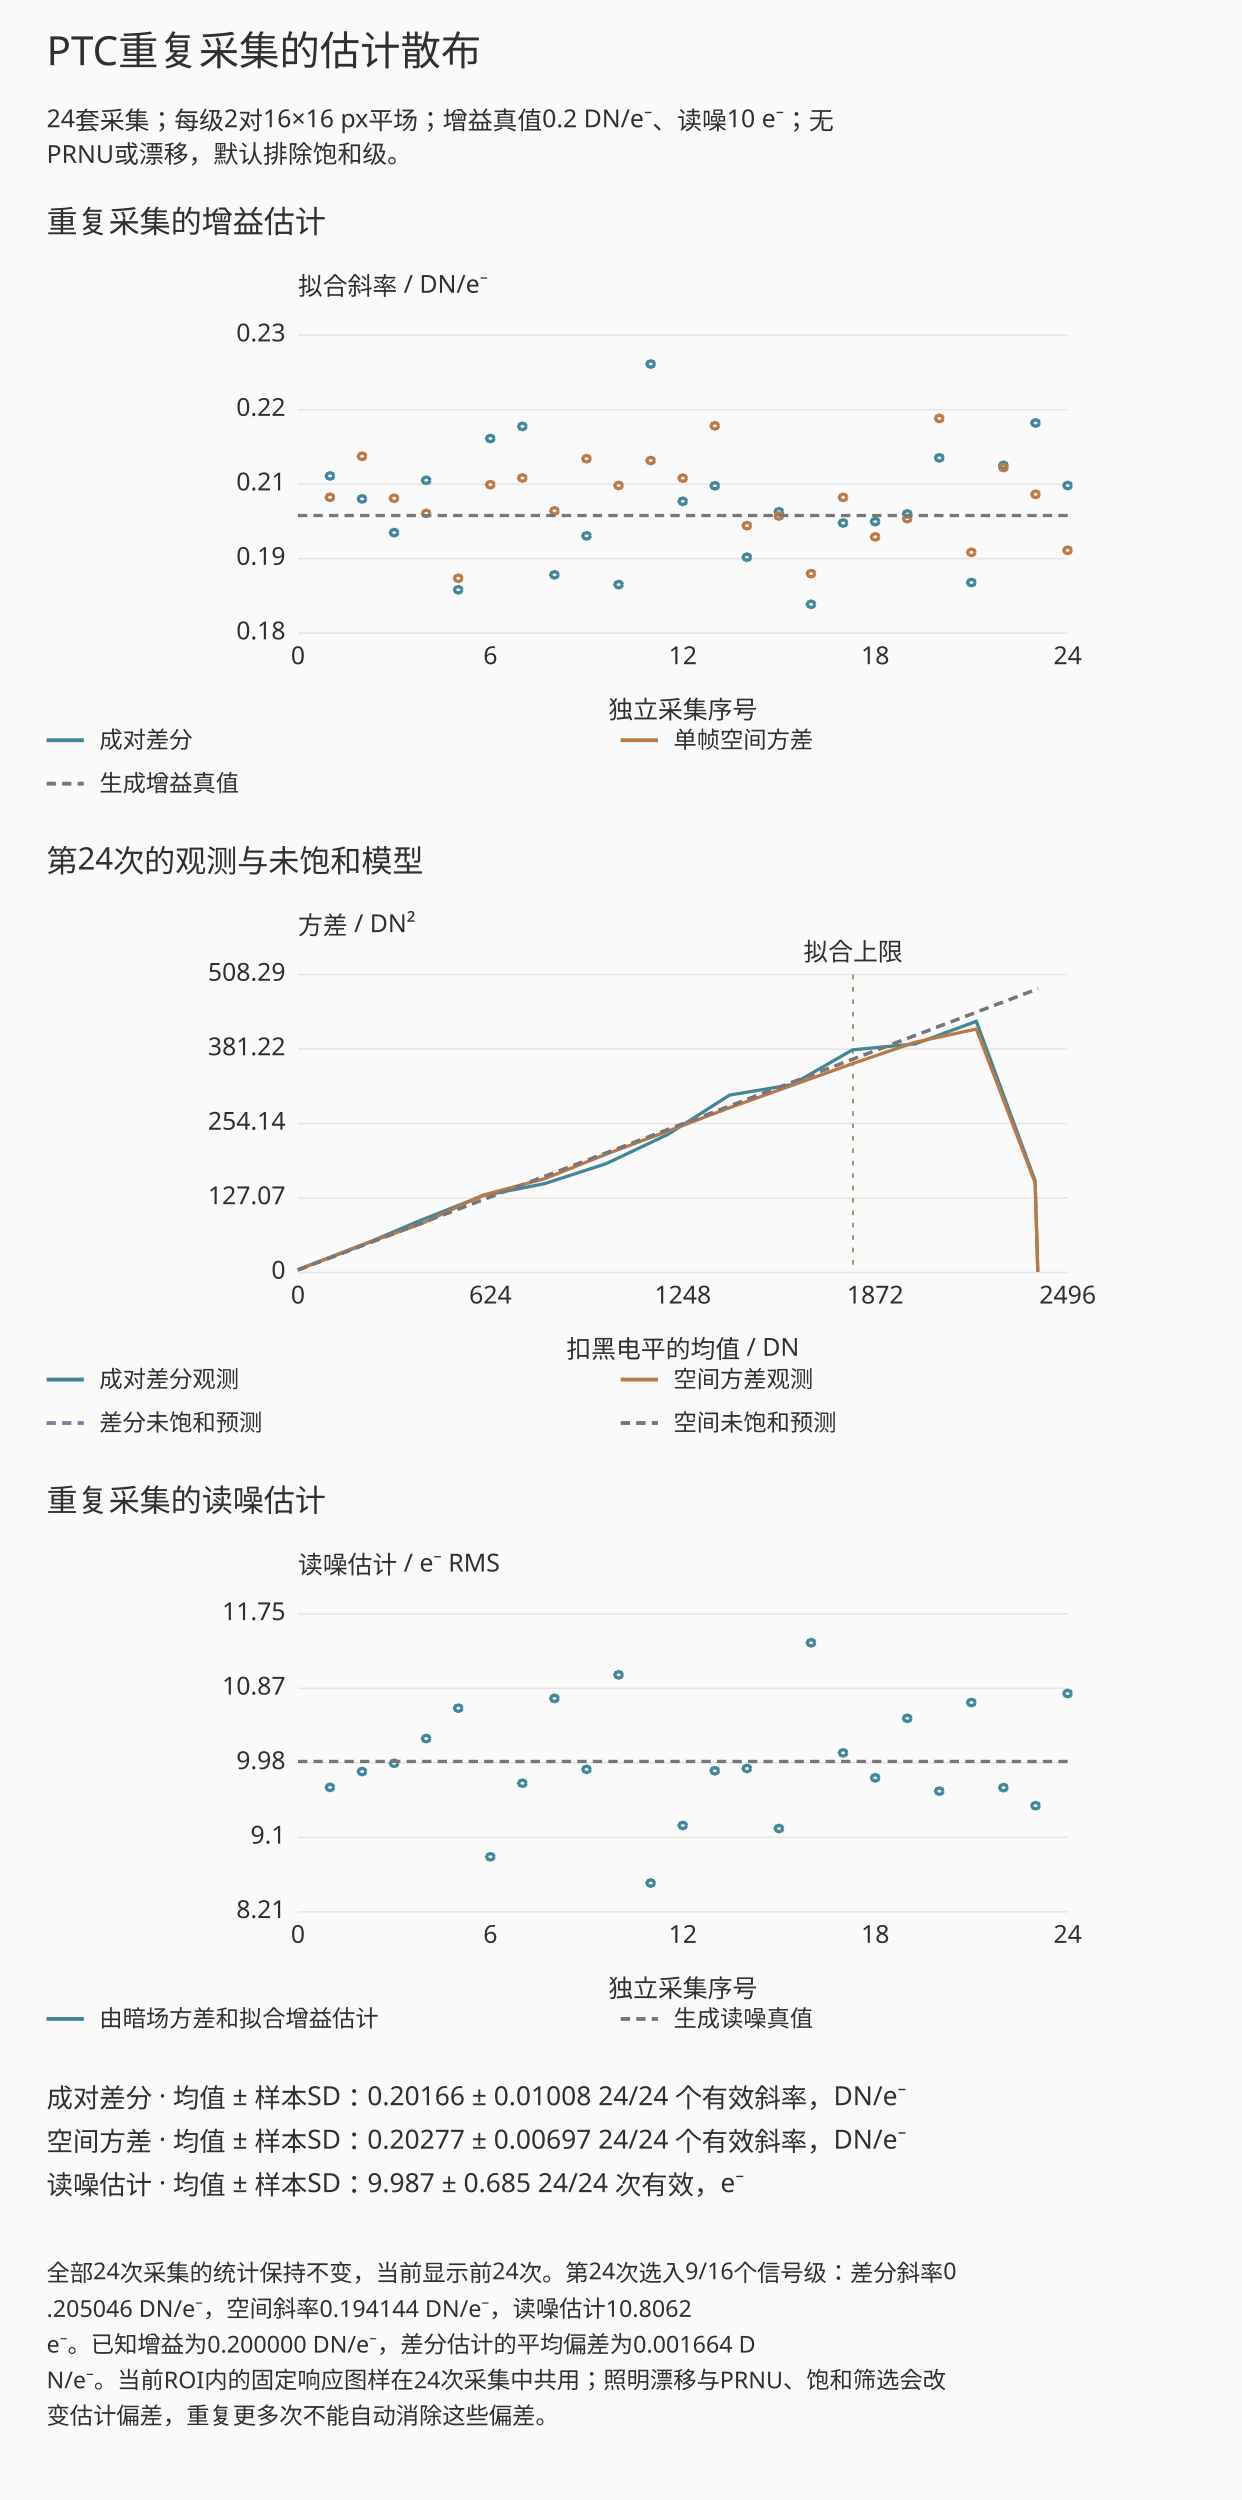
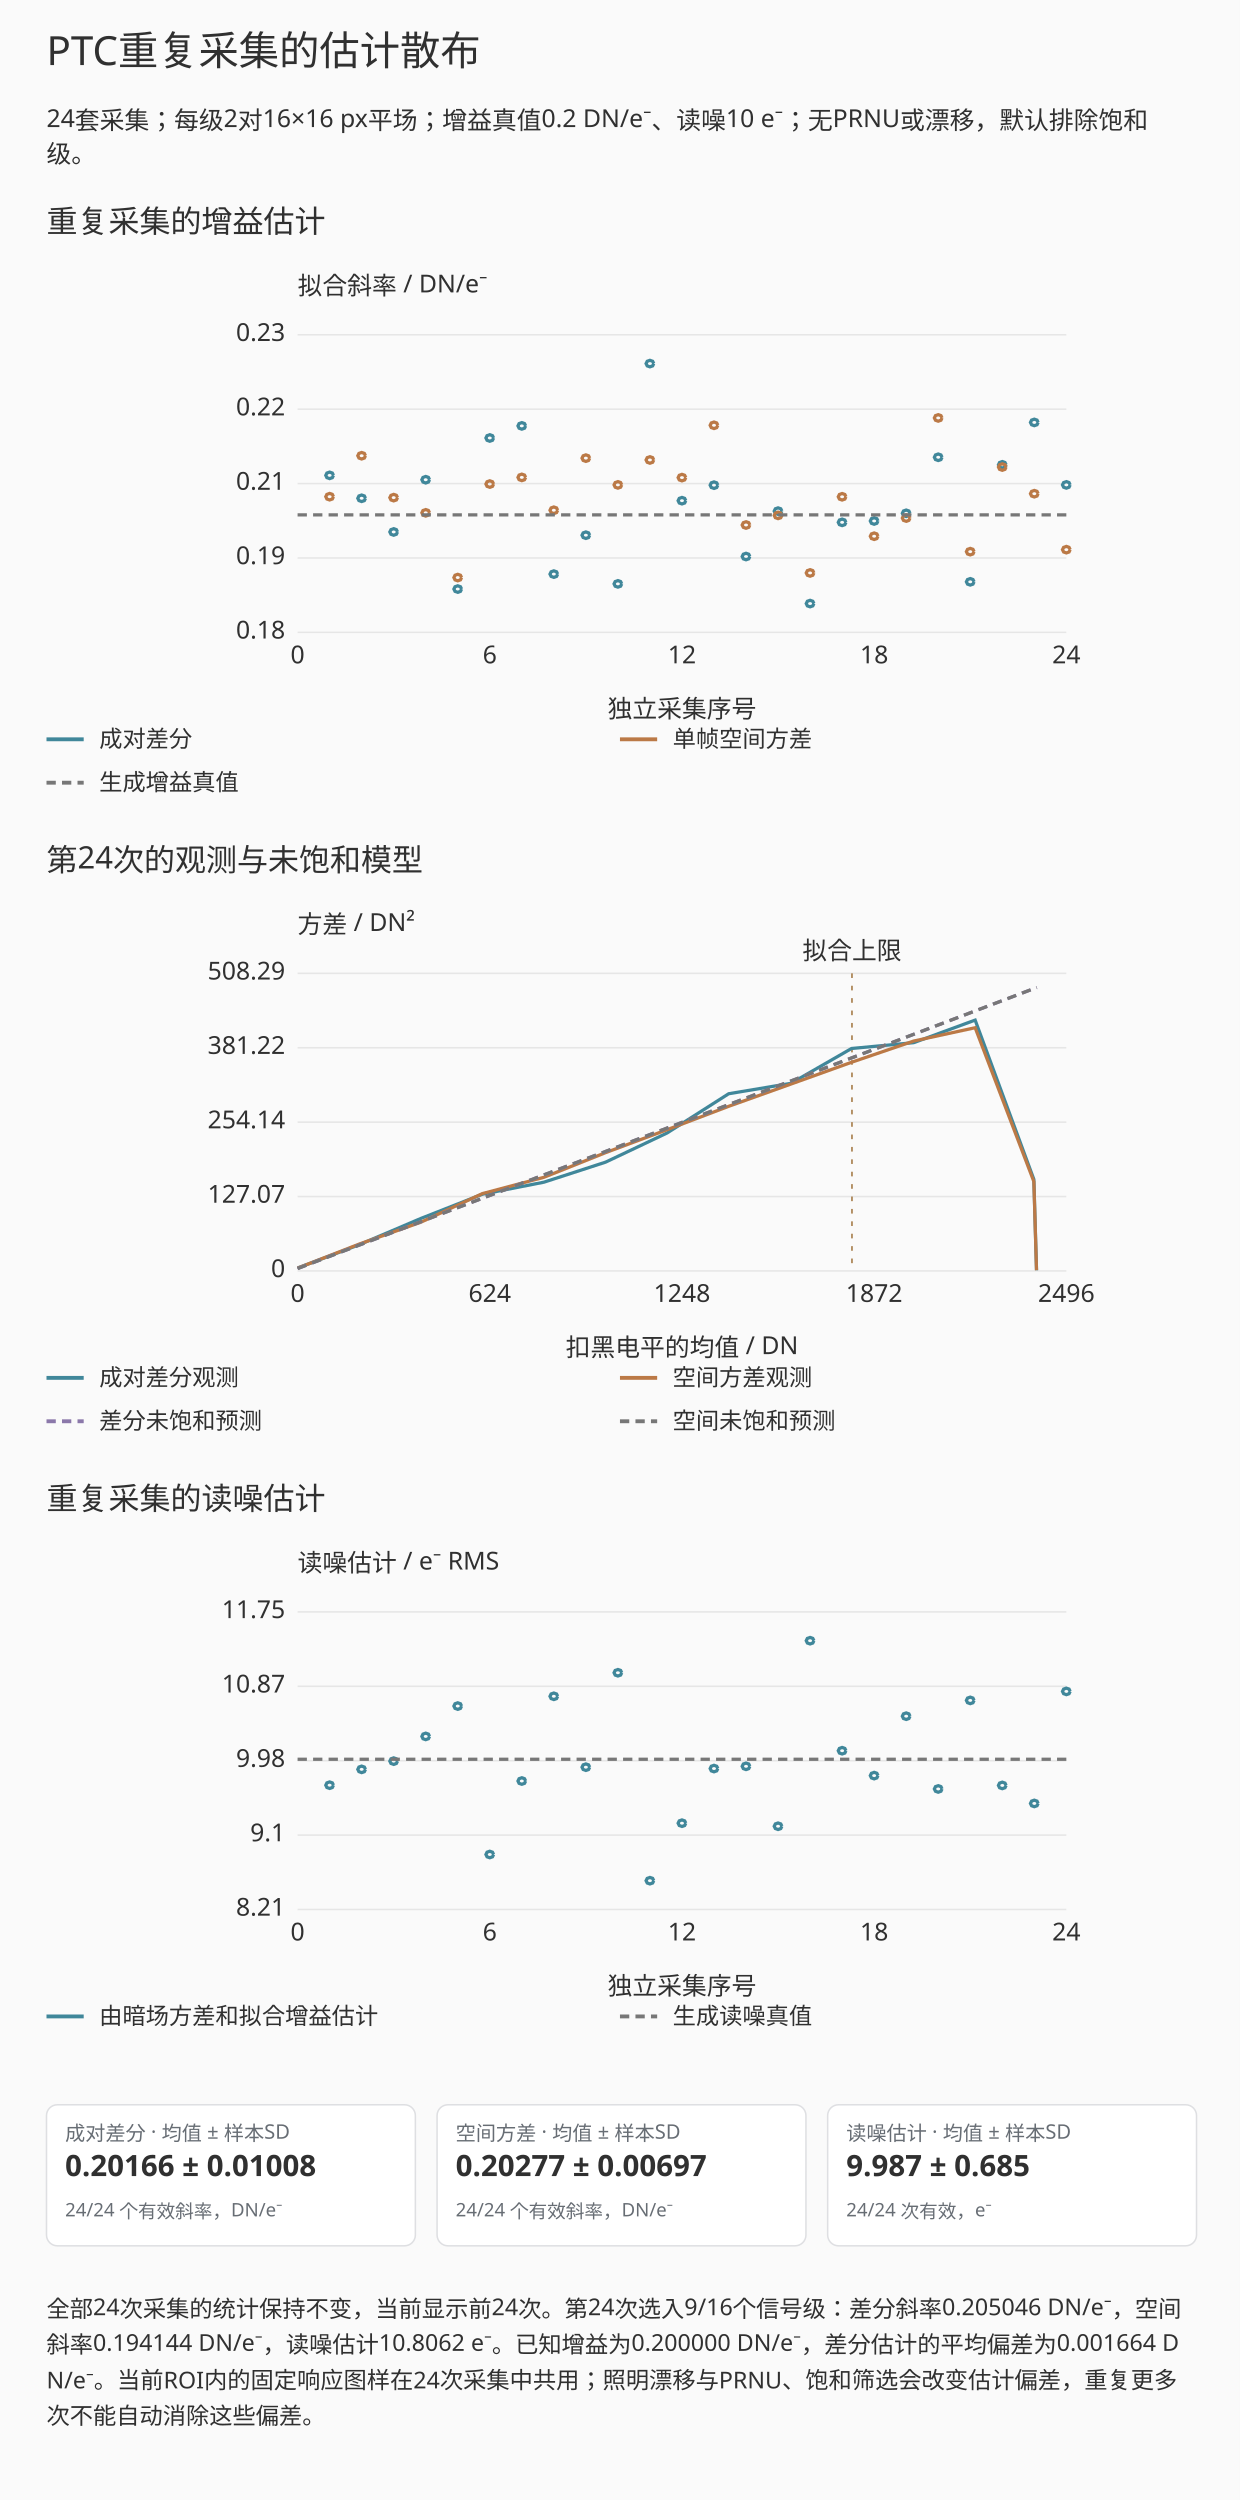
- <svg xmlns="http://www.w3.org/2000/svg" width="800" height="1611" viewBox="0 0 800 1611" role="img" aria-label="互动示意：24次独立PTC采集的增益、读噪估计和已知真值" style="color:#303030;font:16px sans-serif">
-   <style>text{fill:currentColor;font-family:sans-serif}</style>
+ <svg xmlns="http://www.w3.org/2000/svg" width="800" height="1613" viewBox="0 0 800 1613" role="img" aria-label="互动示意：24次独立PTC采集的增益、读噪估计和已知真值" style="color:#303030;fill:currentColor;font:16px sans-serif">
+   <style>text{font-family:sans-serif}</style>
  <rect width="800" height="100%" fill="#fafafa" />
  <text x="30" y="42" font-size="26">PTC重复采集的估计散布</text>
-   <text x="30" y="82">24套采集；每级2对16×16 px平场；增益真值0.2 DN/e⁻、读噪10 e⁻；无</text>
-   <text x="30" y="105">PRNU或漂移，默认排除饱和级。</text>
+   <text x="30" y="82">24套采集；每级2对16×16 px平场；增益真值0.2 DN/e⁻、读噪10 e⁻；无PRNU或漂移，默认排除饱和</text>
+   <text x="30" y="105">级。</text>
  <text x="30" y="150" font-size="20">重复采集的增益估计</text>
  <svg x="30" y="166" width="740" height="300" role="img" aria-label="重复采集的增益估计" viewBox="0 0 640 300">
    <path d="M112,242H608" stroke="currentColor" opacity=".10" />
    <text x="104" y="246" text-anchor="end">0.18</text>
    <text x="112" y="262" text-anchor="middle">0</text>
    <path d="M112,194H608" stroke="currentColor" opacity=".10" />
    <text x="104" y="198" text-anchor="end">0.19</text>
    <text x="236" y="262" text-anchor="middle">6</text>
    <path d="M112,146H608" stroke="currentColor" opacity=".10" />
    <text x="104" y="150" text-anchor="end">0.21</text>
    <text x="360" y="262" text-anchor="middle">12</text>
    <path d="M112,98H608" stroke="currentColor" opacity=".10" />
    <text x="104" y="102" text-anchor="end">0.22</text>
    <text x="484" y="262" text-anchor="middle">18</text>
    <path d="M112,50H608" stroke="currentColor" opacity=".10" />
    <text x="104" y="54" text-anchor="end">0.23</text>
    <text x="608" y="262" text-anchor="middle">24</text>
    <path d="M135.15,140.70 L134.42,139.21 L132.67,138.59 L130.91,139.21 L130.19,140.70 L130.91,142.19 L132.67,142.81 L134.42,142.19 L135.15,140.70" fill="none" stroke="#40879a" stroke-width="2.1" />
    <path d="M155.81,155.49 L155.09,153.99 L153.33,153.38 L151.58,153.99 L150.85,155.49 L151.58,156.98 L153.33,157.60 L155.09,156.98 L155.81,155.49" fill="none" stroke="#40879a" stroke-width="2.1" />
    <path d="M176.48,177.21 L175.75,175.72 L174.00,175.10 L172.25,175.72 L171.52,177.21 L172.25,178.71 L174.00,179.33 L175.75,178.71 L176.48,177.21" fill="none" stroke="#40879a" stroke-width="2.1" />
    <path d="M197.15,143.51 L196.42,142.02 L194.67,141.40 L192.91,142.02 L192.19,143.51 L192.91,145.01 L194.67,145.63 L196.42,145.01 L197.15,143.51" fill="none" stroke="#40879a" stroke-width="2.1" />
    <path d="M217.81,214.06 L217.09,212.56 L215.33,211.95 L213.58,212.56 L212.85,214.06 L213.58,215.55 L215.33,216.17 L217.09,215.55 L217.81,214.06" fill="none" stroke="#40879a" stroke-width="2.1" />
    <path d="M238.48,116.58 L237.75,115.09 L236.00,114.47 L234.25,115.09 L233.52,116.58 L234.25,118.08 L236.00,118.70 L237.75,118.08 L238.48,116.58" fill="none" stroke="#40879a" stroke-width="2.1" />
    <path d="M259.15,108.79 L258.42,107.29 L256.67,106.67 L254.91,107.29 L254.19,108.79 L254.91,110.28 L256.67,110.90 L258.42,110.28 L259.15,108.79" fill="none" stroke="#40879a" stroke-width="2.1" />
    <path d="M279.81,204.41 L279.09,202.92 L277.33,202.30 L275.58,202.92 L274.85,204.41 L275.58,205.90 L277.33,206.52 L279.09,205.90 L279.81,204.41" fill="none" stroke="#40879a" stroke-width="2.1" />
    <path d="M300.48,179.31 L299.75,177.82 L298.00,177.20 L296.25,177.82 L295.52,179.31 L296.25,180.81 L298.00,181.42 L299.75,180.81 L300.48,179.31" fill="none" stroke="#40879a" stroke-width="2.1" />
    <path d="M321.15,210.71 L320.42,209.22 L318.67,208.60 L316.91,209.22 L316.19,210.71 L316.91,212.21 L318.67,212.82 L320.42,212.21 L321.15,210.71" fill="none" stroke="#40879a" stroke-width="2.1" />
    <path d="M341.81,68.58 L341.09,67.09 L339.33,66.47 L337.58,67.09 L336.85,68.58 L337.58,70.07 L339.33,70.69 L341.09,70.07 L341.81,68.58" fill="none" stroke="#40879a" stroke-width="2.1" />
    <path d="M362.48,157.04 L361.75,155.55 L360.00,154.93 L358.25,155.55 L357.52,157.04 L358.25,158.53 L360.00,159.15 L361.75,158.53 L362.48,157.04" fill="none" stroke="#40879a" stroke-width="2.1" />
    <path d="M383.15,147.02 L382.42,145.53 L380.67,144.91 L378.91,145.53 L378.19,147.02 L378.91,148.52 L380.67,149.14 L382.42,148.52 L383.15,147.02" fill="none" stroke="#40879a" stroke-width="2.1" />
    <path d="M403.81,193.07 L403.09,191.58 L401.33,190.96 L399.58,191.58 L398.85,193.07 L399.58,194.56 L401.33,195.18 L403.09,194.56 L403.81,193.07" fill="none" stroke="#40879a" stroke-width="2.1" />
    <path d="M424.48,163.77 L423.75,162.27 L422.00,161.66 L420.25,162.27 L419.52,163.77 L420.25,165.26 L422.00,165.88 L423.75,165.26 L424.48,163.77" fill="none" stroke="#40879a" stroke-width="2.1" />
    <path d="M445.15,223.42 L444.42,221.93 L442.67,221.31 L440.91,221.93 L440.19,223.42 L440.91,224.91 L442.67,225.53 L444.42,224.91 L445.15,223.42" fill="none" stroke="#40879a" stroke-width="2.1" />
    <path d="M465.81,171.01 L465.09,169.52 L463.33,168.90 L461.58,169.52 L460.85,171.01 L461.58,172.51 L463.33,173.13 L465.09,172.51 L465.81,171.01" fill="none" stroke="#40879a" stroke-width="2.1" />
    <path d="M486.48,170.14 L485.75,168.64 L484.00,168.03 L482.25,168.64 L481.52,170.14 L482.25,171.63 L484.00,172.25 L485.75,171.63 L486.48,170.14" fill="none" stroke="#40879a" stroke-width="2.1" />
    <path d="M507.15,165.18 L506.42,163.68 L504.67,163.07 L502.91,163.68 L502.19,165.18 L502.91,166.67 L504.67,167.29 L506.42,166.67 L507.15,165.18" fill="none" stroke="#40879a" stroke-width="2.1" />
    <path d="M527.81,129.02 L527.09,127.53 L525.33,126.91 L523.58,127.53 L522.85,129.02 L523.58,130.52 L525.33,131.14 L527.09,130.52 L527.81,129.02" fill="none" stroke="#40879a" stroke-width="2.1" />
    <path d="M548.48,209.39 L547.75,207.90 L546.00,207.28 L544.25,207.90 L543.52,209.39 L544.25,210.88 L546.00,211.50 L547.75,210.88 L548.48,209.39" fill="none" stroke="#40879a" stroke-width="2.1" />
    <path d="M569.15,133.89 L568.42,132.40 L566.67,131.78 L564.91,132.40 L564.19,133.89 L564.91,135.38 L566.67,136.00 L568.42,135.38 L569.15,133.89" fill="none" stroke="#40879a" stroke-width="2.1" />
    <path d="M589.81,106.55 L589.09,105.05 L587.33,104.44 L585.58,105.05 L584.85,106.55 L585.58,108.04 L587.33,108.66 L589.09,108.04 L589.81,106.55" fill="none" stroke="#40879a" stroke-width="2.1" />
    <path d="M610.48,146.86 L609.75,145.36 L608.00,144.74 L606.25,145.36 L605.52,146.86 L606.25,148.35 L608.00,148.97 L609.75,148.35 L610.48,146.86" fill="none" stroke="#40879a" stroke-width="2.1" />
    <path d="M135.15,154.46 L134.42,152.97 L132.67,152.35 L130.91,152.97 L130.19,154.46 L130.91,155.96 L132.67,156.58 L134.42,155.96 L135.15,154.46" fill="none" stroke="#bb7946" stroke-width="2.1" />
    <path d="M155.81,128.04 L155.09,126.54 L153.33,125.93 L151.58,126.54 L150.85,128.04 L151.58,129.53 L153.33,130.15 L155.09,129.53 L155.81,128.04" fill="none" stroke="#bb7946" stroke-width="2.1" />
    <path d="M176.48,155.07 L175.75,153.58 L174.00,152.96 L172.25,153.58 L171.52,155.07 L172.25,156.57 L174.00,157.18 L175.75,156.57 L176.48,155.07" fill="none" stroke="#bb7946" stroke-width="2.1" />
    <path d="M197.15,164.87 L196.42,163.37 L194.67,162.76 L192.91,163.37 L192.19,164.87 L192.91,166.36 L194.67,166.98 L196.42,166.36 L197.15,164.87" fill="none" stroke="#bb7946" stroke-width="2.1" />
    <path d="M217.81,206.64 L217.09,205.14 L215.33,204.53 L213.58,205.14 L212.85,206.64 L213.58,208.13 L215.33,208.75 L217.09,208.13 L217.81,206.64" fill="none" stroke="#bb7946" stroke-width="2.1" />
    <path d="M238.48,146.31 L237.75,144.82 L236.00,144.20 L234.25,144.82 L233.52,146.31 L234.25,147.80 L236.00,148.42 L237.75,147.80 L238.48,146.31" fill="none" stroke="#bb7946" stroke-width="2.1" />
    <path d="M259.15,142.01 L258.42,140.52 L256.67,139.90 L254.91,140.52 L254.19,142.01 L254.91,143.51 L256.67,144.13 L258.42,143.51 L259.15,142.01" fill="none" stroke="#bb7946" stroke-width="2.1" />
    <path d="M279.81,163.21 L279.09,161.71 L277.33,161.09 L275.58,161.71 L274.85,163.21 L275.58,164.70 L277.33,165.32 L279.09,164.70 L279.81,163.21" fill="none" stroke="#bb7946" stroke-width="2.1" />
    <path d="M300.48,129.59 L299.75,128.09 L298.00,127.47 L296.25,128.09 L295.52,129.59 L296.25,131.08 L298.00,131.70 L299.75,131.08 L300.48,129.59" fill="none" stroke="#bb7946" stroke-width="2.1" />
    <path d="M321.15,146.85 L320.42,145.35 L318.67,144.73 L316.91,145.35 L316.19,146.85 L316.91,148.34 L318.67,148.96 L320.42,148.34 L321.15,146.85" fill="none" stroke="#bb7946" stroke-width="2.1" />
    <path d="M341.81,130.77 L341.09,129.27 L339.33,128.66 L337.58,129.27 L336.85,130.77 L337.58,132.26 L339.33,132.88 L341.09,132.26 L341.81,130.77" fill="none" stroke="#bb7946" stroke-width="2.1" />
    <path d="M362.48,142.15 L361.75,140.66 L360.00,140.04 L358.25,140.66 L357.52,142.15 L358.25,143.64 L360.00,144.26 L361.75,143.64 L362.48,142.15" fill="none" stroke="#bb7946" stroke-width="2.1" />
    <path d="M383.15,108.39 L382.42,106.90 L380.67,106.28 L378.91,106.90 L378.19,108.39 L378.91,109.89 L380.67,110.51 L382.42,109.89 L383.15,108.39" fill="none" stroke="#bb7946" stroke-width="2.1" />
    <path d="M403.81,172.73 L403.09,171.24 L401.33,170.62 L399.58,171.24 L398.85,172.73 L399.58,174.23 L401.33,174.85 L403.09,174.23 L403.81,172.73" fill="none" stroke="#bb7946" stroke-width="2.1" />
    <path d="M424.48,166.53 L423.75,165.04 L422.00,164.42 L420.25,165.04 L419.52,166.53 L420.25,168.03 L422.00,168.64 L423.75,168.03 L424.48,166.53" fill="none" stroke="#bb7946" stroke-width="2.1" />
    <path d="M445.15,203.66 L444.42,202.17 L442.67,201.55 L440.91,202.17 L440.19,203.66 L440.91,205.15 L442.67,205.77 L444.42,205.15 L445.15,203.66" fill="none" stroke="#bb7946" stroke-width="2.1" />
    <path d="M465.81,154.52 L465.09,153.03 L463.33,152.41 L461.58,153.03 L460.85,154.52 L461.58,156.01 L463.33,156.63 L465.09,156.01 L465.81,154.52" fill="none" stroke="#bb7946" stroke-width="2.1" />
    <path d="M486.48,179.97 L485.75,178.48 L484.00,177.86 L482.25,178.48 L481.52,179.97 L482.25,181.47 L484.00,182.08 L485.75,181.47 L486.48,179.97" fill="none" stroke="#bb7946" stroke-width="2.1" />
    <path d="M507.15,168.25 L506.42,166.75 L504.67,166.14 L502.91,166.75 L502.19,168.25 L502.91,169.74 L504.67,170.36 L506.42,169.74 L507.15,168.25" fill="none" stroke="#bb7946" stroke-width="2.1" />
    <path d="M527.81,103.64 L527.09,102.15 L525.33,101.53 L523.58,102.15 L522.85,103.64 L523.58,105.14 L525.33,105.76 L527.09,105.14 L527.81,103.64" fill="none" stroke="#bb7946" stroke-width="2.1" />
    <path d="M548.48,189.93 L547.75,188.43 L546.00,187.81 L544.25,188.43 L543.52,189.93 L544.25,191.42 L546.00,192.04 L547.75,191.42 L548.48,189.93" fill="none" stroke="#bb7946" stroke-width="2.1" />
    <path d="M569.15,135.33 L568.42,133.84 L566.67,133.22 L564.91,133.84 L564.19,135.33 L564.91,136.82 L566.67,137.44 L568.42,136.82 L569.15,135.33" fill="none" stroke="#bb7946" stroke-width="2.1" />
    <path d="M589.81,152.53 L589.09,151.04 L587.33,150.42 L585.58,151.04 L584.85,152.53 L585.58,154.03 L587.33,154.65 L589.09,154.03 L589.81,152.53" fill="none" stroke="#bb7946" stroke-width="2.1" />
    <path d="M610.48,188.64 L609.75,187.15 L608.00,186.53 L606.25,187.15 L605.52,188.64 L606.25,190.14 L608.00,190.75 L609.75,190.14 L610.48,188.64" fill="none" stroke="#bb7946" stroke-width="2.1" />
    <path d="M112.00,166.20 L608.00,166.20" fill="none" stroke="#777" stroke-width="2.1" stroke-dasharray="6 4" />
    <text x="112" y="24">拟合斜率 / DN/e⁻</text>
    <text x="360" y="297" text-anchor="middle">独立采集序号</text>
  </svg>
  <path d="M30,477h24" fill="none" stroke="#40879a" stroke-width="2.5" />
  <text x="64" y="482" font-size="15">成对差分</text>
  <path d="M400,477h24" fill="none" stroke="#bb7946" stroke-width="2.5" />
  <text x="434" y="482" font-size="15">单帧空间方差</text>
  <path d="M30,505h24" fill="none" stroke="#777" stroke-width="2.5" stroke-dasharray="6 4" />
  <text x="64" y="510" font-size="15">生成增益真值</text>
  <text x="30" y="562" font-size="20">第24次的观测与未饱和模型</text>
  <svg x="30" y="578" width="740" height="300" role="img" aria-label="第24次的观测与未饱和模型" viewBox="0 0 640 300">
    <path d="M112,242H608" stroke="currentColor" opacity=".10" />
    <text x="104" y="246" text-anchor="end">0</text>
    <text x="112" y="262" text-anchor="middle">0</text>
    <path d="M112,194H608" stroke="currentColor" opacity=".10" />
    <text x="104" y="198" text-anchor="end">127.07</text>
    <text x="236" y="262" text-anchor="middle">624</text>
    <path d="M112,146H608" stroke="currentColor" opacity=".10" />
    <text x="104" y="150" text-anchor="end">254.14</text>
    <text x="360" y="262" text-anchor="middle">1248</text>
    <path d="M112,98H608" stroke="currentColor" opacity=".10" />
    <text x="104" y="102" text-anchor="end">381.22</text>
    <text x="484" y="262" text-anchor="middle">1872</text>
    <path d="M112,50H608" stroke="currentColor" opacity=".10" />
    <text x="104" y="54" text-anchor="end">508.29</text>
    <text x="608" y="262" text-anchor="middle">2496</text>
    <path d="M469.692,50V242" stroke="#a27640" stroke-dasharray="3 5" />
    <text x="469.692" y="41" text-anchor="middle">拟合上限</text>
    <path d="M112.02,240.11 L151.72,225.10 L191.59,208.12 L231.26,192.50 L270.98,184.73 L310.73,171.81 L350.42,153.00 L390.15,127.68 L430.30,120.95 L469.41,98.49 L509.51,94.73 L549.16,80.16 L587.04,182.93 L588.76,241.44 L588.77,241.40 L588.77,241.48" fill="none" stroke="#40879a" stroke-width="2.1" />
    <path d="M112.02,240.17 L151.72,224.69 L191.59,210.54 L231.26,192.09 L270.98,181.57 L310.73,165.68 L350.42,150.87 L390.15,135.79 L430.30,121.44 L469.41,107.38 L509.51,93.68 L549.16,85.08 L587.04,184.33 L588.76,241.43 L588.77,241.47 L588.77,241.51" fill="none" stroke="#bb7946" stroke-width="2.1" />
    <path d="M112.00,240.46 L115.97,238.95 L119.95,237.44 L123.92,235.92 L127.90,234.41 L131.87,232.90 L135.85,231.39 L139.82,229.88 L143.79,228.37 L147.77,226.86 L151.74,225.35 L155.72,223.84 L159.69,222.33 L163.67,220.82 L167.64,219.30 L171.62,217.79 L175.59,216.28 L179.56,214.77 L183.54,213.26 L187.51,211.75 L191.49,210.24 L195.46,208.73 L199.44,207.22 L203.41,205.71 L207.38,204.19 L211.36,202.68 L215.33,201.17 L219.31,199.66 L223.28,198.15 L227.26,196.64 L231.23,195.13 L235.21,193.62 L239.18,192.11 L243.15,190.60 L247.13,189.09 L251.10,187.57 L255.08,186.06 L259.05,184.55 L263.03,183.04 L267.00,181.53 L270.97,180.02 L274.95,178.51 L278.92,177.00 L282.90,175.49 L286.87,173.98 L290.85,172.46 L294.82,170.95 L298.79,169.44 L302.77,167.93 L306.74,166.42 L310.72,164.91 L314.69,163.40 L318.67,161.89 L322.64,160.38 L326.62,158.87 L330.59,157.35 L334.56,155.84 L338.54,154.33 L342.51,152.82 L346.49,151.31 L350.46,149.80 L354.44,148.29 L358.41,146.78 L362.38,145.27 L366.36,143.76 L370.33,142.25 L374.31,140.73 L378.28,139.22 L382.26,137.71 L386.23,136.20 L390.21,134.69 L394.18,133.18 L398.15,131.67 L402.13,130.16 L406.10,128.65 L410.08,127.14 L414.05,125.62 L418.03,124.11 L422.00,122.60 L425.97,121.09 L429.95,119.58 L433.92,118.07 L437.90,116.56 L441.87,115.05 L445.85,113.54 L449.82,112.03 L453.79,110.52 L457.77,109.00 L461.74,107.49 L465.72,105.98 L469.69,104.47 L473.67,102.96 L477.64,101.45 L481.62,99.94 L485.59,98.43 L489.56,96.92 L493.54,95.41 L497.51,93.89 L501.49,92.38 L505.46,90.87 L509.44,89.36 L513.41,87.85 L517.38,86.34 L521.36,84.83 L525.33,83.32 L529.31,81.81 L533.28,80.30 L537.26,78.79 L541.23,77.27 L545.21,75.76 L549.18,74.25 L553.15,72.74 L557.13,71.23 L561.10,69.72 L565.08,68.21 L569.05,66.70 L573.03,65.19 L577.00,63.68 L580.97,62.16 L584.95,60.65 L588.92,59.14" fill="none" stroke="#8b78aa" stroke-width="2.1" stroke-dasharray="6 4" />
    <path d="M112.00,240.46 L115.97,238.95 L119.95,237.44 L123.92,235.92 L127.90,234.41 L131.87,232.90 L135.85,231.39 L139.82,229.88 L143.79,228.37 L147.77,226.86 L151.74,225.35 L155.72,223.84 L159.69,222.33 L163.67,220.82 L167.64,219.30 L171.62,217.79 L175.59,216.28 L179.56,214.77 L183.54,213.26 L187.51,211.75 L191.49,210.24 L195.46,208.73 L199.44,207.22 L203.41,205.71 L207.38,204.19 L211.36,202.68 L215.33,201.17 L219.31,199.66 L223.28,198.15 L227.26,196.64 L231.23,195.13 L235.21,193.62 L239.18,192.11 L243.15,190.60 L247.13,189.09 L251.10,187.57 L255.08,186.06 L259.05,184.55 L263.03,183.04 L267.00,181.53 L270.97,180.02 L274.95,178.51 L278.92,177.00 L282.90,175.49 L286.87,173.98 L290.85,172.46 L294.82,170.95 L298.79,169.44 L302.77,167.93 L306.74,166.42 L310.72,164.91 L314.69,163.40 L318.67,161.89 L322.64,160.38 L326.62,158.87 L330.59,157.35 L334.56,155.84 L338.54,154.33 L342.51,152.82 L346.49,151.31 L350.46,149.80 L354.44,148.29 L358.41,146.78 L362.38,145.27 L366.36,143.76 L370.33,142.25 L374.31,140.73 L378.28,139.22 L382.26,137.71 L386.23,136.20 L390.21,134.69 L394.18,133.18 L398.15,131.67 L402.13,130.16 L406.10,128.65 L410.08,127.14 L414.05,125.62 L418.03,124.11 L422.00,122.60 L425.97,121.09 L429.95,119.58 L433.92,118.07 L437.90,116.56 L441.87,115.05 L445.85,113.54 L449.82,112.03 L453.79,110.52 L457.77,109.00 L461.74,107.49 L465.72,105.98 L469.69,104.47 L473.67,102.96 L477.64,101.45 L481.62,99.94 L485.59,98.43 L489.56,96.92 L493.54,95.41 L497.51,93.89 L501.49,92.38 L505.46,90.87 L509.44,89.36 L513.41,87.85 L517.38,86.34 L521.36,84.83 L525.33,83.32 L529.31,81.81 L533.28,80.30 L537.26,78.79 L541.23,77.27 L545.21,75.76 L549.18,74.25 L553.15,72.74 L557.13,71.23 L561.10,69.72 L565.08,68.21 L569.05,66.70 L573.03,65.19 L577.00,63.68 L580.97,62.16 L584.95,60.65 L588.92,59.14" fill="none" stroke="#777" stroke-width="2.1" stroke-dasharray="6 4" />
    <text x="112" y="24">方差 / DN²</text>
    <text x="360" y="297" text-anchor="middle">扣黑电平的均值 / DN</text>
  </svg>
  <path d="M30,889h24" fill="none" stroke="#40879a" stroke-width="2.5" />
  <text x="64" y="894" font-size="15">成对差分观测</text>
  <path d="M400,889h24" fill="none" stroke="#bb7946" stroke-width="2.5" />
  <text x="434" y="894" font-size="15">空间方差观测</text>
  <path d="M30,917h24" fill="none" stroke="#8b78aa" stroke-width="2.5" stroke-dasharray="6 4" />
  <text x="64" y="922" font-size="15">差分未饱和预测</text>
  <path d="M400,917h24" fill="none" stroke="#777" stroke-width="2.5" stroke-dasharray="6 4" />
  <text x="434" y="922" font-size="15">空间未饱和预测</text>
  <text x="30" y="974" font-size="20">重复采集的读噪估计</text>
  <svg x="30" y="990" width="740" height="300" role="img" aria-label="重复采集的读噪估计" viewBox="0 0 640 300">
    <path d="M112,242H608" stroke="currentColor" opacity=".10" />
    <text x="104" y="246" text-anchor="end">8.21</text>
    <text x="112" y="262" text-anchor="middle">0</text>
    <path d="M112,194H608" stroke="currentColor" opacity=".10" />
    <text x="104" y="198" text-anchor="end">9.1</text>
    <text x="236" y="262" text-anchor="middle">6</text>
    <path d="M112,146H608" stroke="currentColor" opacity=".10" />
    <text x="104" y="150" text-anchor="end">9.98</text>
    <text x="360" y="262" text-anchor="middle">12</text>
    <path d="M112,98H608" stroke="currentColor" opacity=".10" />
    <text x="104" y="102" text-anchor="end">10.87</text>
    <text x="484" y="262" text-anchor="middle">18</text>
    <path d="M112,50H608" stroke="currentColor" opacity=".10" />
    <text x="104" y="54" text-anchor="end">11.75</text>
    <text x="608" y="262" text-anchor="middle">24</text>
    <path d="M135.15,161.80 L134.42,160.31 L132.67,159.69 L130.91,160.31 L130.19,161.80 L130.91,163.30 L132.67,163.91 L134.42,163.30 L135.15,161.80" fill="none" stroke="#40879a" stroke-width="2.1" />
    <path d="M155.81,151.59 L155.09,150.10 L153.33,149.48 L151.58,150.10 L150.85,151.59 L151.58,153.08 L153.33,153.70 L155.09,153.08 L155.81,151.59" fill="none" stroke="#40879a" stroke-width="2.1" />
    <path d="M176.48,146.28 L175.75,144.79 L174.00,144.17 L172.25,144.79 L171.52,146.28 L172.25,147.78 L174.00,148.40 L175.75,147.78 L176.48,146.28" fill="none" stroke="#40879a" stroke-width="2.1" />
    <path d="M197.15,130.34 L196.42,128.84 L194.67,128.22 L192.91,128.84 L192.19,130.34 L192.91,131.83 L194.67,132.45 L196.42,131.83 L197.15,130.34" fill="none" stroke="#40879a" stroke-width="2.1" />
    <path d="M217.81,110.76 L217.09,109.26 L215.33,108.64 L213.58,109.26 L212.85,110.76 L213.58,112.25 L215.33,112.87 L217.09,112.25 L217.81,110.76" fill="none" stroke="#40879a" stroke-width="2.1" />
    <path d="M238.48,206.52 L237.75,205.03 L236.00,204.41 L234.25,205.03 L233.52,206.52 L234.25,208.02 L236.00,208.63 L237.75,208.02 L238.48,206.52" fill="none" stroke="#40879a" stroke-width="2.1" />
    <path d="M259.15,159.11 L258.42,157.62 L256.67,157.00 L254.91,157.62 L254.19,159.11 L254.91,160.61 L256.67,161.22 L258.42,160.61 L259.15,159.11" fill="none" stroke="#40879a" stroke-width="2.1" />
    <path d="M279.81,104.45 L279.09,102.95 L277.33,102.33 L275.58,102.95 L274.85,104.45 L275.58,105.94 L277.33,106.56 L279.09,105.94 L279.81,104.45" fill="none" stroke="#40879a" stroke-width="2.1" />
    <path d="M300.48,150.19 L299.75,148.69 L298.00,148.08 L296.25,148.69 L295.52,150.19 L296.25,151.68 L298.00,152.30 L299.75,151.68 L300.48,150.19" fill="none" stroke="#40879a" stroke-width="2.1" />
    <path d="M321.15,89.26 L320.42,87.76 L318.67,87.15 L316.91,87.76 L316.19,89.26 L316.91,90.75 L318.67,91.37 L320.42,90.75 L321.15,89.26" fill="none" stroke="#40879a" stroke-width="2.1" />
    <path d="M341.81,223.42 L341.09,221.93 L339.33,221.31 L337.58,221.93 L336.85,223.42 L337.58,224.91 L339.33,225.53 L341.09,224.91 L341.81,223.42" fill="none" stroke="#40879a" stroke-width="2.1" />
    <path d="M362.48,186.32 L361.75,184.83 L360.00,184.21 L358.25,184.83 L357.52,186.32 L358.25,187.82 L360.00,188.44 L361.75,187.82 L362.48,186.32" fill="none" stroke="#40879a" stroke-width="2.1" />
    <path d="M383.15,151.07 L382.42,149.58 L380.67,148.96 L378.91,149.58 L378.19,151.07 L378.91,152.56 L380.67,153.18 L382.42,152.56 L383.15,151.07" fill="none" stroke="#40879a" stroke-width="2.1" />
    <path d="M403.81,149.63 L403.09,148.13 L401.33,147.52 L399.58,148.13 L398.85,149.63 L399.58,151.12 L401.33,151.74 L403.09,151.12 L403.81,149.63" fill="none" stroke="#40879a" stroke-width="2.1" />
    <path d="M424.48,188.30 L423.75,186.80 L422.00,186.18 L420.25,186.80 L419.52,188.30 L420.25,189.79 L422.00,190.41 L423.75,189.79 L424.48,188.30" fill="none" stroke="#40879a" stroke-width="2.1" />
    <path d="M445.15,68.58 L444.42,67.09 L442.67,66.47 L440.91,67.09 L440.19,68.58 L440.91,70.07 L442.67,70.69 L444.42,70.07 L445.15,68.58" fill="none" stroke="#40879a" stroke-width="2.1" />
    <path d="M465.81,139.57 L465.09,138.07 L463.33,137.45 L461.58,138.07 L460.85,139.57 L461.58,141.06 L463.33,141.68 L465.09,141.06 L465.81,139.57" fill="none" stroke="#40879a" stroke-width="2.1" />
    <path d="M486.48,155.62 L485.75,154.12 L484.00,153.50 L482.25,154.12 L481.52,155.62 L482.25,157.11 L484.00,157.73 L485.75,157.11 L486.48,155.62" fill="none" stroke="#40879a" stroke-width="2.1" />
    <path d="M507.15,117.29 L506.42,115.79 L504.67,115.17 L502.91,115.79 L502.19,117.29 L502.91,118.78 L504.67,119.40 L506.42,118.78 L507.15,117.29" fill="none" stroke="#40879a" stroke-width="2.1" />
    <path d="M527.81,164.22 L527.09,162.73 L525.33,162.11 L523.58,162.73 L522.85,164.22 L523.58,165.72 L525.33,166.34 L527.09,165.72 L527.81,164.22" fill="none" stroke="#40879a" stroke-width="2.1" />
    <path d="M548.48,107.09 L547.75,105.60 L546.00,104.98 L544.25,105.60 L543.52,107.09 L544.25,108.59 L546.00,109.21 L547.75,108.59 L548.48,107.09" fill="none" stroke="#40879a" stroke-width="2.1" />
    <path d="M569.15,161.95 L568.42,160.46 L566.67,159.84 L564.91,160.46 L564.19,161.95 L564.91,163.45 L566.67,164.07 L568.42,163.45 L569.15,161.95" fill="none" stroke="#40879a" stroke-width="2.1" />
    <path d="M589.81,173.58 L589.09,172.08 L587.33,171.46 L585.58,172.08 L584.85,173.58 L585.58,175.07 L587.33,175.69 L589.09,175.07 L589.81,173.58" fill="none" stroke="#40879a" stroke-width="2.1" />
    <path d="M610.48,101.29 L609.75,99.80 L608.00,99.18 L606.25,99.80 L605.52,101.29 L606.25,102.78 L608.00,103.40 L609.75,102.78 L610.48,101.29" fill="none" stroke="#40879a" stroke-width="2.1" />
    <path d="M112.00,145.07 L608.00,145.07" fill="none" stroke="#777" stroke-width="2.1" stroke-dasharray="6 4" />
    <text x="112" y="24">读噪估计 / e⁻ RMS</text>
    <text x="360" y="297" text-anchor="middle">独立采集序号</text>
  </svg>
  <path d="M30,1301h24" fill="none" stroke="#40879a" stroke-width="2.5" />
  <text x="64" y="1306" font-size="15">由暗场方差和拟合增益估计</text>
  <path d="M400,1301h24" fill="none" stroke="#777" stroke-width="2.5" stroke-dasharray="6 4" />
  <text x="434" y="1306" font-size="15">生成读噪真值</text>
-   <text x="30" y="1358" font-size="17">成对差分 · 均值 ± 样本SD：0.20166 ± 0.01008  24/24 个有效斜率，DN/e⁻</text>
-   <text x="30" y="1386" font-size="17">空间方差 · 均值 ± 样本SD：0.20277 ± 0.00697  24/24 个有效斜率，DN/e⁻</text>
-   <text x="30" y="1414" font-size="17">读噪估计 · 均值 ± 样本SD：9.987 ± 0.685  24/24 次有效，e⁻</text>
-   <text x="30" y="1470" font-size="15">全部24次采集的统计保持不变，当前显示前24次。第24次选入9/16个信号级：差分斜率0</text>
-   <text x="30" y="1493" font-size="15">.205046 DN/e⁻，空间斜率0.194144 DN/e⁻，读噪估计10.8062</text>
-   <text x="30" y="1516" font-size="15"> e⁻。已知增益为0.200000 DN/e⁻，差分估计的平均偏差为0.001664 D</text>
-   <text x="30" y="1539" font-size="15">N/e⁻。当前ROI内的固定响应图样在24次采集中共用；照明漂移与PRNU、饱和筛选会改</text>
-   <text x="30" y="1562" font-size="15">变估计偏差，重复更多次不能自动消除这些偏差。</text>
+   <rect x="30" y="1358" width="238" height="91" rx="7" fill="#fff" stroke="#dedfe2" />
+   <text x="42" y="1381" font-size="13" fill="#676d74">成对差分 · 均值 ± 样本SD</text>
+   <text x="42" y="1404" font-size="19" font-weight="600">0.20166 ± 0.01008</text>
+   <text x="42" y="1430" font-size="12" fill="#676d74">24/24 个有效斜率，DN/e⁻</text>
+   <rect x="282" y="1358" width="238" height="91" rx="7" fill="#fff" stroke="#dedfe2" />
+   <text x="294" y="1381" font-size="13" fill="#676d74">空间方差 · 均值 ± 样本SD</text>
+   <text x="294" y="1404" font-size="19" font-weight="600">0.20277 ± 0.00697</text>
+   <text x="294" y="1430" font-size="12" fill="#676d74">24/24 个有效斜率，DN/e⁻</text>
+   <rect x="534" y="1358" width="238" height="91" rx="7" fill="#fff" stroke="#dedfe2" />
+   <text x="546" y="1381" font-size="13" fill="#676d74">读噪估计 · 均值 ± 样本SD</text>
+   <text x="546" y="1404" font-size="19" font-weight="600">9.987 ± 0.685</text>
+   <text x="546" y="1430" font-size="12" fill="#676d74">24/24 次有效，e⁻</text>
+   <text x="30" y="1495" font-size="15">全部24次采集的统计保持不变，当前显示前24次。第24次选入9/16个信号级：差分斜率0.205046 DN/e⁻，空间</text>
+   <text x="30" y="1518" font-size="15">斜率0.194144 DN/e⁻，读噪估计10.8062 e⁻。已知增益为0.200000 DN/e⁻，差分估计的平均偏差为0.001664 D</text>
+   <text x="30" y="1541" font-size="15">N/e⁻。当前ROI内的固定响应图样在24次采集中共用；照明漂移与PRNU、饱和筛选会改变估计偏差，重复更多</text>
+   <text x="30" y="1564" font-size="15">次不能自动消除这些偏差。</text>
</svg>
